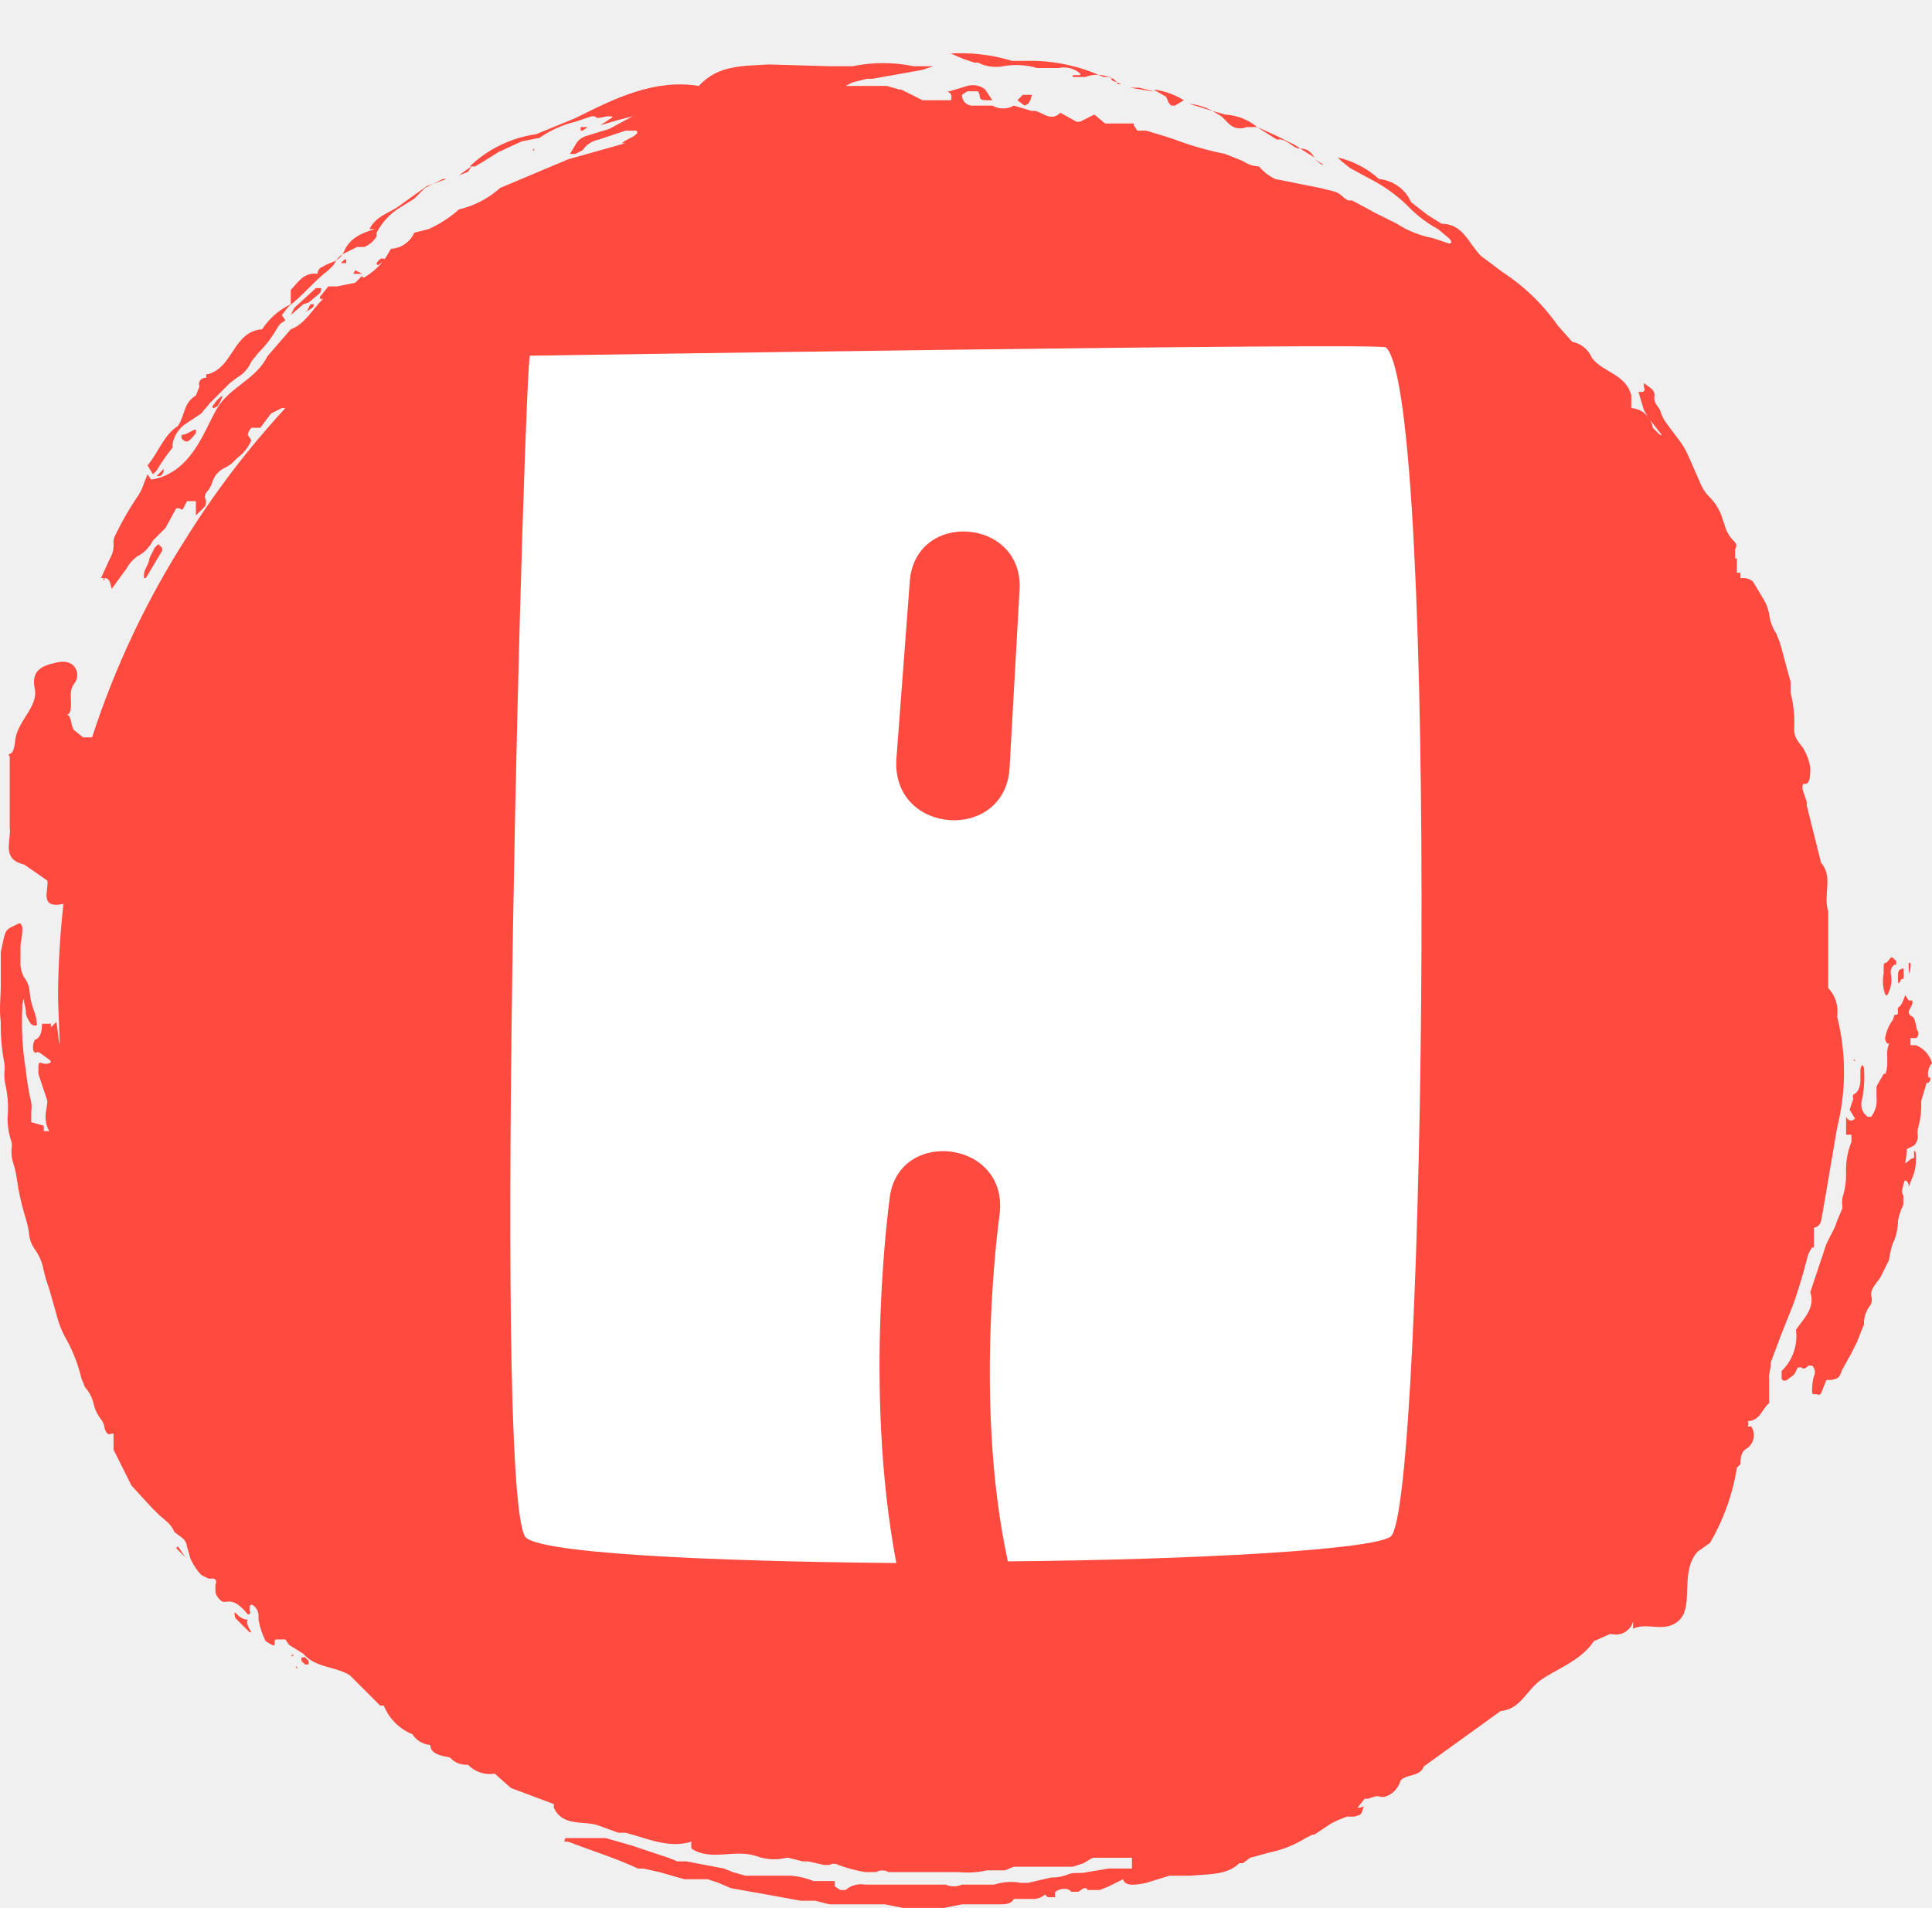
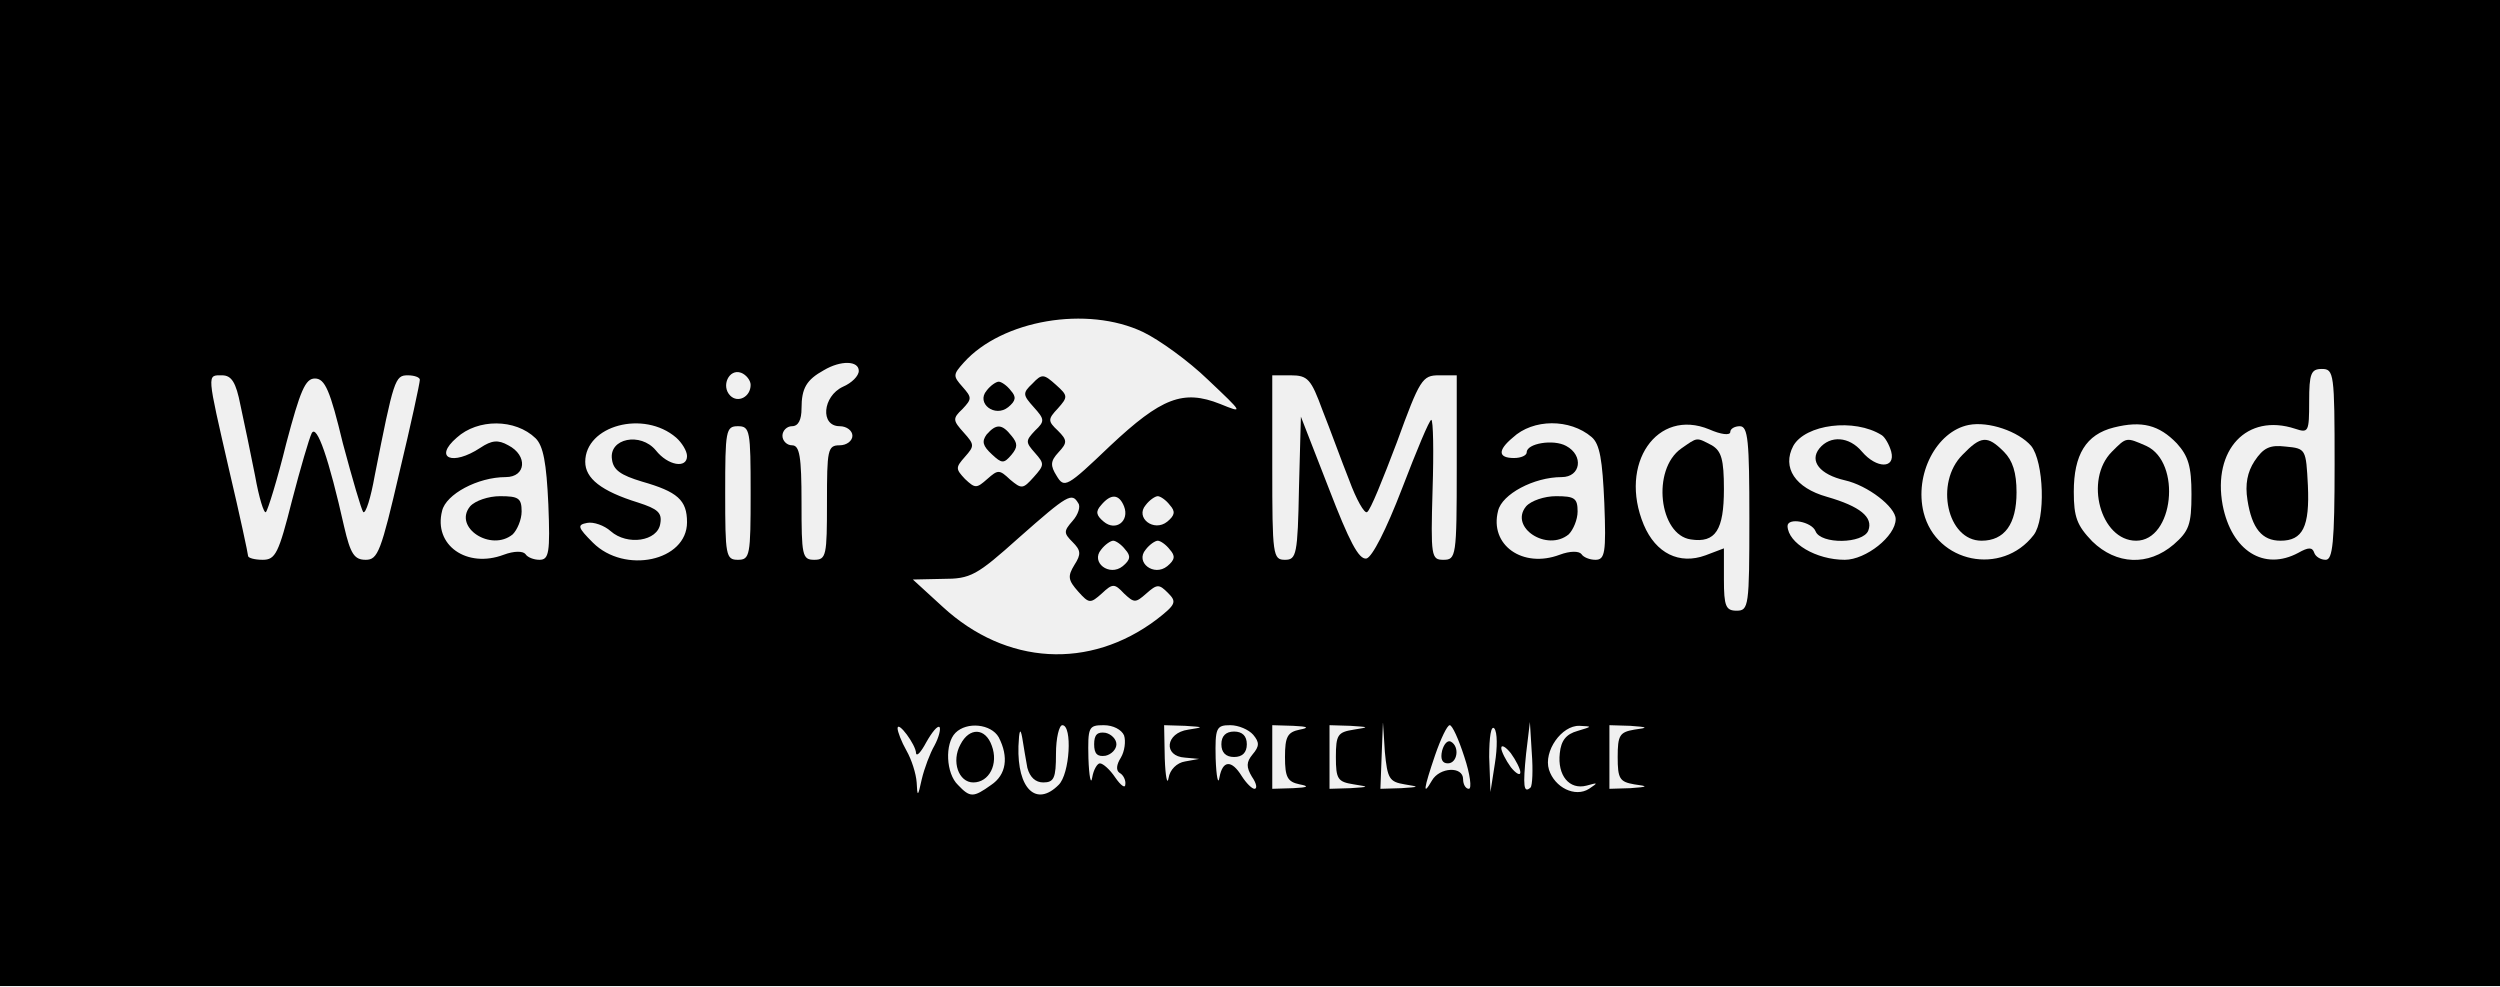
- <svg xmlns="http://www.w3.org/2000/svg" width="308.761" height="304.916" viewBox="0 0 106.008 104.687" class="css-1j8o68f" version="1.1" id="svg23">
-   <defs id="SvgjsDefs2684" />
-   <g id="SvgjsG2685" featurekey="rootContainer" transform="matrix(0.9820593,0,0,0.9820593,-0.05456052,0)" fill="#ff4a3f">
-     <g id="g17">
-       <path d="M19.8 15.3h.5l-.4-.2zm.5.1zm.8-.7c0 .1 0 .1.1.1l.4-.3c-.2-.1-.3-.1-.5.2zm.4-.2zm-4.1 2.3zm-.2.6l.3-.2c.1-.1.1-.2.1-.2h-.2l-.2.4c-.1-.1-.1 0 0 0zm2.2-2.9h-.1l-.2.2h.3zm-2.1 2.4l.6-.5c.1-.1.1-.2.1-.3h-.3l-1.2 1.1-.2.4.7-.6zm-1.1.8z" id="path3" />
-       <path d="M9.7 25v-.2a1.7 1.7 0 0 1 .7-1.1l.9-.6.5-.6.7-.7.4-.4.4-.3a1.9 1.9 0 0 0 .8-.9l.4-.5a5.9 5.9 0 0 0 1-1.3l.2-.3.3-.2-.2-.3.4-.5c.8-.6 1.4-1.4 2.2-2l.3-.3a1.4 1.4 0 0 1 .5-.6l.8-.4h.4a1.4 1.4 0 0 0 .7-.6V13a3.5 3.5 0 0 1 1.3-1.4l.8-.5.2-.2.4-.4 1-.5h.2l-1.1.4-1.4 1c-.6.5-1.4.6-1.8 1.4h.3c-.7.2-1.4.5-1.7 1.2s-.8.6-1.2.9a.4.4 0 0 0-.3.4c-.8-.1-1.1.5-1.5.9v.8a3.9 3.9 0 0 0-1.6 1.4c-1.6.1-1.6 2.1-3 2.5h-.1a.2.2 0 0 0 0 .2c-.3 0-.5.2-.4.5l-.2.5c-.7.4-.6 1.1-1 1.7-.8.5-1.1 1.5-1.7 2.2l.3.5.2-.2a11.6 11.6 0 0 1 .9-1.3zM53.9 3.3l.6.2h.2a2.2 2.2 0 0 0 1.4.2 4.1 4.1 0 0 1 1.9.1h1.2a1.4 1.4 0 0 1 1.2.3.1.1 0 0 1 0 .1H60a.1.1 0 0 0 0 .1h.7a1.8 1.8 0 0 1 1.3 0c.2 0 .1.1.2.2l.5.2h-.2c-.2-.4-.5-.4-.8-.4a9.7 9.7 0 0 0-4.3-.9h-.8A9.8 9.8 0 0 0 53 3h.2zm7.3 3.1zM50.3 4.7zm10.9 1.7h.2-.2zM19 14.7zm32.1-10zm17.6 2.2a.9.9 0 0 0 1 .2h.6a3.1 3.1 0 0 0-1.8-.7l-.7-.2.5.3zm-3.4-1.3c0 .1.1.2.2.3h.2l.5-.3a4.2 4.2 0 0 0-1.7-.6l.7.4zm7.4 2.7l.8.5c-.2-.3-.4-.5-.8-.5z" id="path5" />
-       <path d="M99 76.1l.6-1.6.6-1.5c.2-.5.6-1.8.8-2.6a1.7 1.7 0 0 1 .3-.7h.1v-1.1c.5-.1.4-.6.5-.9l.8-4.7a12.7 12.7 0 0 0 0-6.2 1.9 1.9 0 0 0-.5-1.6v-4.3c-.3-.9.3-1.9-.4-2.7L101 45a.4.4 0 0 0 0-.2l-.2-.6a.5.5 0 0 1 0-.4h.1c.3 0 .3-.5.3-.9a3 3 0 0 0-.4-1.1l-.3-.4a1.1 1.1 0 0 1-.2-.7 6.7 6.7 0 0 0-.2-2v-.6c-.2-.7-.4-1.5-.6-2.2l-.2-.5a2.5 2.5 0 0 1-.4-1.1 2.5 2.5 0 0 0-.3-.8l-.6-1a.8.8 0 0 0-.6-.2h-.1V32h-.2v-.8H97V31a.4.4 0 0 0 0-.1v-.2c.1-.2.1-.3-.1-.5a1.8 1.8 0 0 1-.4-.6l-.2-.6a2.9 2.9 0 0 0-.7-1.2 2.2 2.2 0 0 1-.5-.7l-.7-1.6a4.3 4.3 0 0 0-.6-1l-.6-.8a2.4 2.4 0 0 1-.4-.8l-.2-.3a.6.6 0 0 1-.1-.5.5.5 0 0 0-.2-.4l-.4-.3v.2c.1.2 0 .3-.1.3h-.2l.3 1 .3.5.7.9h-.1l-.2-.2-.2-.2a1.3 1.3 0 0 0-1.2-1.1v-.7c-.3-1.2-1.6-1.3-2.2-2.1a1.5 1.5 0 0 0-1.1-.9l-.8-.9a11.3 11.3 0 0 0-3.1-3l-.8-.6-.4-.3c-.7-.7-1-1.8-2.2-1.8l-.8-.5-.9-.7a2.2 2.2 0 0 0-1.8-1.3 5.1 5.1 0 0 0-2.3-1.2l.2.2.5.4 1.3.7a8.5 8.5 0 0 1 2.1 1.6 6.8 6.8 0 0 0 1.5 1.1l.6.5c.1.1.2.2.1.3H81l-.9-.3a5.6 5.6 0 0 1-2-.8l-1.2-.6-1.3-.7h-.2c-.3-.1-.4-.4-.8-.5l-.8-.2-2.5-.5a2.6 2.6 0 0 1-.9-.7 1.7 1.7 0 0 1-.9-.3l-1-.4a18.1 18.1 0 0 1-2.8-.8l-.6-.2-1-.3h-.5l-.2-.3v-.1h-1.6l-.6-.5-.4.2-.4.2h-.2l-.9-.5c-.6.6-1.1-.2-1.6-.1l-1-.3a1.2 1.2 0 0 1-1.2 0h-1.2a.6.6 0 0 1-.5-.6l.3-.2h.6a.7.7 0 0 1 .1.3c0 .2.2.2.5.2h.2l-.4-.6a1.1 1.1 0 0 0-1-.2l-1 .3H53c.3.2.2.3.2.5h-1.6l-.4-.2-.8-.4h-.1l-.7-.2h-2.3l.4-.2.8-.2h.3l1.7-.3 1.1-.2.6-.2h-1.1a8.4 8.4 0 0 0-3.4 0h-1.3L43 3.6c-1.4.1-2.8 0-3.9 1.2-2.5-.4-4.7.7-6.9 1.8l-2.2.9a6.7 6.7 0 0 0-3.7 1.8h.3l.5-.3.8-.5 1.3-.6 1-.2a6 6 0 0 1 2-.9l.9-.3h.2c.1.2.5 0 .7 0h.2c.1 0 .1.1 0 .1l-.6.4 1-.3.8-.2-1.3.7-1.3.4a1 1 0 0 0-.6.5l-.3.5h.3l.4-.2a1.4 1.4 0 0 1 .9-.6l1.5-.5h.5a.1.1 0 0 1 .1.2c-.2.2-.6.3-.8.5h.2l-3.2.9-3.8 1.6a5.2 5.2 0 0 1-2.3 1.2 6.6 6.6 0 0 1-1.7 1.1l-.8.2a1.5 1.5 0 0 1-1.3.9l-.3.5a3.7 3.7 0 0 1-1.2 1.1h-.1v-.1l-.2.2-.2.2-1 .2h-.5l-.4.5c-.1.1-.1.2 0 .2h.1c-.6.6-1 1.4-1.8 1.7L15 19.9c-.6 1.2-1.8 1.6-2.6 2.6s-1.4 3.9-3.9 4.3l-.2-.3-.2.5a2.7 2.7 0 0 1-.4.8 16.9 16.9 0 0 0-1.2 2.1.8.8 0 0 0-.1.5 1.4 1.4 0 0 1-.2.8l-.5 1.1h.2c.3 0 .3.3.4.6l.8-1.1a2.2 2.2 0 0 1 .6-.7 2 2 0 0 0 .9-.9l.3-.3.4-.4.6-1.1h.2c.1.1.1.1.2 0l.2-.4h.5v.8l.5-.5a.5.5 0 0 0 0-.5.4.4 0 0 1 .1-.3 1.5 1.5 0 0 0 .3-.5 1.3 1.3 0 0 1 .8-.9l.3-.2.3-.3a2.4 2.4 0 0 0 .8-1l-.2-.3c0-.1.1-.3.2-.4h.5l.6-.8.6-.3h.2a48.8 48.8 0 0 0-5.5 7.2h-.1.1a48.4 48.4 0 0 0-5.3 11.2h-.5l-.5-.4c-.2-.2-.1-.7-.4-.9h.1c.3-.5-.1-1.2.3-1.7s.1-1.4-.9-1.2-1.5.5-1.3 1.5-1 1.8-1.1 2.9-.5.5-.3.9v3.9c.1.8-.5 1.8.8 2.1l1.3.9c.1.5-.5 1.6.9 1.3a49.2 49.2 0 0 0-.3 5c0 1.1.1 2.2.1 3.3v-.4c-.1-.4-.1-.8-.2-1.3l-.3.3v-.2h-.5c0 .5-.1.8-.4.9a.9.9 0 0 0-.1.5c0 .1.1.3.2.2s.4.2.7.4-.2.3-.4.2-.2.1-.2.3v.3l.5 1.5c0 .3-.1.6-.1.9a1.7 1.7 0 0 0 .2.8h-.3v-.3l-.7-.2v-.6a1.5 1.5 0 0 0 0-.5 14.6 14.6 0 0 1-.3-1.8 16.6 16.6 0 0 1-.2-3.5.9.9 0 0 1 .1-.5v.2a2.9 2.9 0 0 1 .1.5.8.8 0 0 0 .1.4c.1.2.2.4.4.4s.1-.1.1-.2a2.1 2.1 0 0 0-.1-.5 4.2 4.2 0 0 1-.3-1.3 1.5 1.5 0 0 0-.3-.7 1.6 1.6 0 0 1-.2-.9v-.8c0-.3.1-.6.1-.9a.5.5 0 0 0-.1-.4h-.1c-.8.4-.7.2-1 1.6V55c0 .7-.1 1.4 0 2.1a10.8 10.8 0 0 0 .2 2.3 1.8 1.8 0 0 1 0 .5 3.1 3.1 0 0 0 .1.9 5.9 5.9 0 0 1 .1 1.3 3.9 3.9 0 0 0 .2 1.7 1.2 1.2 0 0 1 0 .4 2.1 2.1 0 0 0 .1.8 4.9 4.9 0 0 1 .2.9 14 14 0 0 0 .5 2.2 5 5 0 0 1 .2 1 1.7 1.7 0 0 0 .3.7 2.9 2.9 0 0 1 .5 1.2 8.5 8.5 0 0 0 .3 1l.4 1.4a5.4 5.4 0 0 0 .6 1.5 8.5 8.5 0 0 1 .8 2.1l.2.5a2.1 2.1 0 0 1 .5 1 2.1 2.1 0 0 0 .4.8 1 1 0 0 1 .2.5c.1.3.2.4.4.3h.1v.9l.5 1 .5 1 1.1 1.2.4.4c.3.3.7.5.9 1l.4.3a.7.7 0 0 1 .3.5l.2.7a3.3 3.3 0 0 0 .6.9l.4.2h.3a.2.2 0 0 1 .1.3 2.5 2.5 0 0 0 0 .5.9.9 0 0 0 .4.5h.2c.4-.1.8.2 1.2.7h.1c0-.1.1-.1 0-.2v-.2c0-.1.1-.2.2-.1a.7.7 0 0 1 .3.6v.2a4.3 4.3 0 0 0 .4 1.2c.5.3.5.3.5.1s0-.2.2-.2h.4l.2.3.8.5c.7.8 1.8.7 2.6 1.2l1.7 1.7h.2a2.9 2.9 0 0 0 1.6 1.6 1.3 1.3 0 0 0 1 .6c0 .5.6.6 1.1.7a1.2 1.2 0 0 0 .8.4h.2a1.7 1.7 0 0 0 1.5.5l.9.8 2.4.9v.2c.5 1.1 1.7.7 2.5 1l1.1.4h.4c1.2.3 2.4.9 3.7.5a.7.7 0 0 0 0 .4c1.1.7 2.4 0 3.6.4a2.9 2.9 0 0 0 1.7.1h.1l.8.2h.3l.9.2h.3a.5.5 0 0 1 .5 0 7.9 7.9 0 0 0 1.5.4h.6a.7.7 0 0 1 .7 0h3.9a5 5 0 0 0 1.6-.1h1l.5-.2H60l.6-.2.5-.3h2.2v.6H62l-1.2.2c-.4.1-.7 0-1 .1a2.4 2.4 0 0 1-1 .2l-1.3.3h-.4a3.1 3.1 0 0 0-1.5.1h-1.8a1.1 1.1 0 0 1-.9 0h-4.5a1.3 1.3 0 0 0-1.1.3H47l-.3-.2v-.3h-1.2a4.1 4.1 0 0 0-1.3-.3h-2.5l-.7-.2-.5-.2-2.1-.4h-.5l-.5-.2-2.1-.7-1.4-.4h-2.2c-.1 0-.1.1-.1.2h.2c1.3.5 2.6.9 3.9 1.5h.3l.9.2 1.4.4h1.3l.6.2.7.3 1.7.3 1.1.2 1.1.2h.8l.8.2h3.1l1 .2h2.3l1-.2H56c.4 0 .6-.1.7-.3h1a1 1 0 0 0 .8-.3c-.1.1 0 .1.1.2h.4v-.2c0-.1 0-.1.2-.2s.6-.1.7.1h.4l.3-.2c.2 0 .2 0 .2.1h.7l.5-.2.8-.4c.1.3.4.4 1.3.2l1.3-.4h1.2c.9-.1 2 0 2.7-.7h.2l.4-.3 1.1-.3a6.1 6.1 0 0 0 2-.8l.4-.2h.1l.9-.6.4-.2.5-.2h.4c.4-.1.4-.1.5-.4s0-.1-.2-.1h-.1l.4-.5h.2c.3-.1.5-.2.7-.1h.2a1.3 1.3 0 0 0 .9-.9c.3-.4 1.1-.2 1.3-.8l4.3-3.1c1.1-.1 1.4-1.1 2.2-1.7s2.3-1.1 3-2.2l.9-.4h.1a1 1 0 0 0 1.2-.7v.4c.8-.4 1.8.3 2.6-.5s0-2.7 1-3.8l.7-.5a12.1 12.1 0 0 0 1.5-4.2l.2-.2c0-.3 0-.7.4-.9a.9.9 0 0 0 .2-1.2h-.2a.3.3 0 0 0 0-.3c.7 0 .8-.7 1.2-1V77a.5.5 0 0 1 0-.2 3.8 3.8 0 0 0 .1-.7zM5.9 32.2z" id="path7" />
-       <path d="M26.4 9.3l-.3.2-.4.3.5-.2zm6.1-2h.1l.3-.2h-.4zm-2.6 1l-.1.1h.1v-.1zm-1.5 1.4zm1.3-.2zm-6.3 3.1zM9.2 26.2l-.4.4H9a.4.4 0 0 0 .2-.4zm3-3.5a2.1 2.1 0 0 0 .3-.6 1.5 1.5 0 0 0-.5.5c-.1.1-.1.2 0 .2zM11 24.2V24c-.2 0-.5.3-.8.3v.2c.3.3.4.2.8-.3zm3 66.2zM73.9 9.2h.1l-.5-.3zm-2.5-1.4c.5-.1.8.4 1.2.5h.1l-.3-.2-1-.5-1.1-.5.3.2zM52.8 3.1zm11.7 2h-.1l-1.2-.2h.5zm2 .7l1.3.4a3.3 3.3 0 0 0-1.3-.4zm-9 0a1 1 0 0 0 .2-.5h-.5l-.3.3.4.3zm9 1.6zM49.9 4.2zm2.9.7zM48.5 4zm13.8 2.1a.5.5 0 0 0 0 .1zm44.8 52.3h-.3V58h.3c.1 0 .2-.3.1-.4s-.1-.7-.3-.8a.3.3 0 0 1-.2-.3l.2-.4a.4.4 0 0 0 0-.2h-.2l-.2-.3c-.1.3-.2.6-.4.7a.5.5 0 0 0 0 .2c0 .1 0 .2-.1.2h-.1a1.1 1.1 0 0 1-.1.3 2.3 2.3 0 0 0-.4.9.4.4 0 0 0 .1.4h.1a1.7 1.7 0 0 0-.1.8v.4a1.8 1.8 0 0 1-.1.5h-.1l-.4.7v.6a1.5 1.5 0 0 1-.3 1.1h-.2l-.2-.2a.9.9 0 0 1-.1-.8 6.5 6.5 0 0 0 .1-1.7c0-.1-.1-.2-.1-.2a.5.5 0 0 0-.1.3v.6c0 .2-.1.6-.3.7s-.1.2-.1.3l-.2.6.3.5c-.2.2-.4.1-.5-.1v1h.3v.4a4.2 4.2 0 0 0-.3 1.4 3.3 3.3 0 0 0 0 .4 4 4 0 0 1-.2 1.3 2 2 0 0 0 0 .6l-.3.7a3.2 3.2 0 0 1-.3.7l-.3.6-.9 2.7c.3.9-.4 1.5-.8 2.1a2.7 2.7 0 0 1-.8 2.3v.4c0 .1.1.2.3.1l.4-.3.2-.4h.2c.1.1.2.1.4-.1h.2a.5.5 0 0 1 .1.6 2.9 2.9 0 0 0-.1.8c0 .1 0 .2.1.2h.2c.1.1.2 0 .3-.3l.2-.5h.3c.4-.1.4-.1.6-.6l.5-.9.3-.6.4-1a1.6 1.6 0 0 1 .3-1 .6.6 0 0 0 .1-.6c0-.2 0-.3.2-.6l.3-.4.5-1a4.7 4.7 0 0 1 .2-.9 3 3 0 0 0 .3-1.3 3.8 3.8 0 0 1 .3-.9v-.5c-.1-.2-.1-.2 0-.6s.1-.2.2-.2a.4.4 0 0 1 .1.3l.2-.5a2.3 2.3 0 0 0 .2-.9v-.3c0-.1 0-.3-.1-.3v.4c-.2 0-.3.2-.5.3a6.4 6.4 0 0 0 .1-.8l.4-.2a.7.7 0 0 0 .2-.6 1.4 1.4 0 0 1 0-.3 4.8 4.8 0 0 0 .2-1.4v-.2l.3-1h.1a.3.3 0 0 0 .1-.3h-.1a.9.9 0 0 1 .2-.8 1.5 1.5 0 0 0-.9-1zm-1.2 7.8zm-.2-9.9zm0 0zM9.1 30.8a.3.3 0 0 0 0-.2l-.2-.2-.2.2-.3.6c0 .3-.3.6-.3.9v.2h.1zm96.3 24.8h.1a1.7 1.7 0 0 0 .2-1.2.5.5 0 0 1 .2-.5h.1v-.2l-.2-.2h-.1c-.1.1-.2.3-.3.3s-.1.1-.1.3v.3a2.2 2.2 0 0 0 .1 1.2zM13.2 90.1c-.1 0 0 .2 0 .3l.8.8h.1c-.2-.3-.3-.6-.2-.7a.9.9 0 0 1-.5-.2zm.8.3zm92.3-35.7h.1a2 2 0 0 0 0-.6c-.3.1-.3.1-.3.6s.1.1.2 0z" id="path9" />
-       <path d="M106.7 62a.6.6 0 0 0 .1-.5c0-.1-.1-.2-.1-.1h-.2v.2c0 .4.1.5.2.4zm.1-8.2h-.1v.6a1 1 0 0 0 .1-.6zM17.1 92.6h-.2v.2l.2.2h.2v-.2zm86.6-33.3c0-.1 0-.1-.1-.1zM9.9 86.5l.5.5-.4-.6z" id="path11" />
-       <circle cx="10.5" cy="87.1" transform="rotate(-24.8 10.4 87.159)" id="circle13" />
-       <path d="M9.7 30.1h-.1v.2-.2h.1zm83.2-6.6l-.2-.3h-.1zm-14.7 77.1zM5.9 32.2zm-.1.2a.3.3 0 0 0 .1-.2v.2zm1.9-4.9zM61.5 2.4zm42.8 58.2v.1-.1zM16.4 92.5h-.1c.1.1.2 0 .1-.1zm.2.7h.1l-.1-.1v.1zm73.9-71.3zm15.2 34.4zM14.6 91.7zm92.1-37zm-.8 11.4zM34.6 0z" id="path15" />
-     </g>
-   </g>
-   <g id="SvgjsG2686" featurekey="nameFeature-0" transform="matrix(2.284354,0,0,2.284354,27.98006,-5.60952)" fill="#ffffff">
-     <path d="M9.6 16.48 l-0.32 4.24 c-0.08 1.8 2.6 1.96 2.72 0.2 l0.24 -4.28 c0.12 -1.76 -2.56 -1.96 -2.64 -0.16 z M0.48 11 l0 0 c0.04 0 20.48 -0.32 20.56 -0.2 c1.28 1.12 0.96 27.8 0.12 28.56 c-0.4 0.32 -4.64 0.56 -9.2 0.6 c-0.84 -3.84 -0.2 -8.32 -0.2 -8.32 c0.24 -1.8 -2.44 -2.12 -2.64 -0.4 c0 0.04 -0.64 4.52 0.16 8.76 c-4.56 -0.04 -8.68 -0.24 -8.92 -0.64 c-0.8 -1.44 0 -28.28 0.12 -28.36 z" id="path20" />
+ <svg xmlns="http://www.w3.org/2000/svg" version="1.0" width="393pt" height="155pt" viewBox="0 0 393 155" preserveAspectRatio="xMidYMid meet">
+   <g transform="translate(0,155) scale(0.1,-0.1)" fill="#000000" stroke="none">
+     <path d="M0 775 l0 -775 1965 0 1965 0 0 775 0 775 -1965 0 -1965 0 0 -775z m1797 253 c25 -12 71 -45 102 -75 56 -53 56 -53 19 -38 -58 23 -92 10 -173 -66 -68 -65 -72 -67 -84 -47 -10 16 -10 23 3 37 14 15 14 19 -1 34 -16 15 -16 18 0 35 16 18 16 20 -3 37 -19 17 -22 18 -37 2 -16 -15 -15 -18 2 -37 17 -19 18 -22 2 -37 -15 -16 -15 -18 0 -35 15 -17 15 -19 -2 -38 -17 -19 -19 -19 -37 -4 -17 16 -19 16 -36 1 -17 -15 -19 -15 -35 0 -15 16 -15 18 0 35 15 17 15 19 -2 38 -17 19 -18 22 -2 37 15 16 15 18 0 35 -15 17 -15 19 2 38 60 67 194 90 282 48z m-447 -61 c0 -8 -11 -19 -25 -25 -32 -15 -36 -62 -5 -62 11 0 20 -7 20 -15 0 -8 -9 -15 -20 -15 -19 0 -20 -7 -20 -90 0 -83 -1 -90 -20 -90 -19 0 -20 7 -20 90 0 73 -3 90 -15 90 -8 0 -15 7 -15 15 0 8 7 15 15 15 10 0 15 10 15 28 0 32 8 45 35 60 27 16 55 15 55 -1z m-170 -22 c0 -19 -20 -29 -32 -17 -15 15 -2 43 17 36 8 -3 15 -12 15 -19z m2490 -125 c0 -123 -3 -150 -14 -150 -8 0 -16 5 -18 11 -3 9 -9 9 -25 0 -54 -29 -105 3 -119 75 -16 87 38 145 114 120 21 -7 22 -5 22 43 0 44 3 51 20 51 19 0 20 -7 20 -150z m-3292 93 c6 -27 16 -76 23 -111 6 -34 14 -60 17 -57 3 3 18 51 32 108 22 83 30 102 45 102 16 0 24 -19 44 -102 15 -56 29 -104 32 -108 4 -3 12 23 18 57 30 152 32 158 52 158 10 0 19 -3 19 -7 0 -5 -14 -70 -32 -145 -29 -125 -34 -138 -53 -138 -18 0 -24 9 -34 52 -24 107 -43 162 -51 147 -4 -8 -18 -56 -31 -106 -21 -83 -26 -93 -46 -93 -13 0 -23 3 -23 6 0 3 -13 64 -30 136 -35 153 -35 148 -11 148 15 0 22 -11 29 -47z m1701 -8 c12 -30 30 -80 42 -110 11 -30 24 -53 28 -50 5 2 25 52 47 110 36 99 40 105 66 105 l28 0 0 -145 c0 -140 -1 -145 -21 -145 -19 0 -20 5 -17 110 2 61 1 110 -2 110 -3 0 -23 -48 -46 -108 -25 -65 -47 -108 -56 -110 -12 -2 -27 27 -59 110 l-44 113 -3 -112 c-2 -105 -4 -113 -22 -113 -19 0 -20 7 -20 145 l0 145 29 0 c27 0 32 -6 50 -55z m-1237 -44 c12 -12 17 -38 20 -104 3 -76 1 -87 -14 -87 -9 0 -19 4 -22 9 -4 5 -18 5 -34 -1 -58 -22 -111 15 -97 69 6 26 56 53 100 53 32 0 35 34 4 50 -16 9 -26 8 -44 -4 -44 -29 -74 -16 -37 16 33 30 92 30 124 -1z m221 1 c9 -8 17 -21 17 -29 0 -20 -30 -15 -49 9 -24 29 -74 19 -69 -14 2 -17 14 -25 47 -35 56 -16 71 -29 71 -64 0 -61 -98 -82 -148 -32 -24 24 -25 28 -9 31 10 2 27 -4 37 -13 26 -23 74 -16 78 12 3 17 -4 23 -35 33 -58 18 -83 38 -83 64 0 57 92 82 143 38z m1439 1 c13 -11 17 -36 20 -104 3 -78 1 -89 -14 -89 -9 0 -19 4 -22 9 -4 5 -18 5 -34 -1 -58 -22 -111 15 -97 69 6 26 56 53 100 53 30 0 35 34 7 49 -20 11 -62 4 -62 -10 0 -5 -9 -9 -20 -9 -25 0 -26 12 -2 32 32 30 90 30 124 1z m218 8 c0 5 7 9 15 9 13 0 15 -23 15 -145 0 -138 -1 -145 -20 -145 -17 0 -20 7 -20 49 l0 49 -29 -11 c-41 -15 -78 3 -97 48 -40 96 21 184 103 150 18 -8 33 -10 33 -4z m238 -5 c5 -3 12 -15 15 -26 7 -27 -23 -27 -46 0 -20 24 -50 26 -67 5 -16 -20 1 -41 40 -50 36 -8 80 -42 80 -61 0 -27 -47 -64 -80 -64 -45 0 -89 26 -90 53 0 14 38 7 44 -8 8 -21 75 -20 83 1 8 21 -13 38 -65 53 -50 14 -71 46 -53 80 19 34 96 44 139 17z m235 -17 c20 -25 23 -115 4 -140 -50 -65 -153 -44 -173 35 -15 60 20 128 71 138 31 6 78 -10 98 -33z m229 4 c18 -20 23 -36 23 -80 0 -48 -4 -58 -28 -79 -40 -34 -90 -32 -128 5 -24 25 -29 38 -29 78 0 58 19 90 63 101 44 11 71 4 99 -25z m-2242 -78 c0 -98 -1 -105 -20 -105 -19 0 -20 7 -20 105 0 98 1 105 20 105 19 0 20 -7 20 -105z m515 -16 c4 -5 0 -18 -9 -28 -14 -16 -14 -19 0 -33 13 -13 14 -19 3 -36 -11 -18 -10 -24 6 -42 17 -19 19 -19 37 -3 17 16 20 16 35 0 16 -15 18 -15 35 0 17 15 20 15 34 1 14 -14 13 -18 -18 -42 -105 -79 -236 -72 -336 20 l-47 43 47 1 c44 0 53 5 120 65 77 68 83 71 93 54z m72 -5 c9 -23 -13 -40 -32 -24 -12 10 -13 16 -4 26 15 18 28 18 36 -2z m72 2 c9 -10 8 -16 -4 -26 -21 -17 -51 6 -34 26 6 8 15 14 19 14 4 0 13 -6 19 -14z m-70 -70 c9 -10 8 -16 -4 -26 -21 -17 -51 6 -34 26 6 8 15 14 19 14 4 0 13 -6 19 -14z m70 0 c9 -10 8 -16 -4 -26 -21 -17 -51 6 -34 26 6 8 15 14 19 14 4 0 13 -6 19 -14z m-399 -320 c1 -6 8 2 16 17 9 16 18 27 21 24 2 -3 -1 -16 -8 -29 -7 -12 -16 -36 -20 -53 -6 -28 -7 -28 -8 -5 -1 14 -8 36 -16 50 -8 14 -14 30 -14 35 0 13 29 -26 29 -39z m130 25 c16 -31 12 -59 -12 -75 -28 -20 -33 -20 -52 0 -19 18 -21 65 -4 82 18 18 56 14 68 -7z m45 -48 c4 -15 13 -23 25 -23 17 0 20 7 20 45 0 25 5 45 10 45 16 0 12 -77 -6 -94 -35 -35 -65 -6 -63 61 1 25 3 30 6 13 2 -14 6 -35 8 -47z m152 51 c3 -9 1 -25 -5 -35 -7 -11 -8 -20 -2 -24 6 -3 10 -12 9 -18 0 -7 -7 -2 -16 11 -8 12 -19 22 -24 22 -4 0 -10 -10 -12 -22 -2 -13 -5 1 -6 30 -1 49 0 52 24 52 15 0 28 -7 32 -16z m101 9 c-36 -5 -40 -42 -5 -44 l22 -2 -22 -4 c-13 -2 -24 -13 -26 -26 -2 -12 -5 2 -6 31 l-1 52 33 -1 c30 -2 30 -2 5 -6z m102 -8 c10 -12 10 -18 -1 -31 -10 -12 -10 -20 -1 -35 7 -10 9 -19 4 -19 -4 0 -13 9 -20 20 -16 26 -30 25 -35 -2 -2 -13 -5 1 -6 30 -1 48 1 52 23 52 13 0 29 -7 36 -15z m73 8 c-19 -4 -23 -11 -23 -43 0 -32 4 -39 23 -43 16 -3 13 -5 -10 -6 l-33 -1 0 50 0 50 33 -1 c23 -1 26 -3 10 -6z m85 0 c-25 -4 -28 -8 -28 -43 0 -35 3 -39 28 -43 25 -4 25 -4 -5 -6 l-33 -1 0 50 0 50 33 -1 c30 -2 30 -2 5 -6z m80 -86 c24 -4 24 -4 -5 -6 l-33 -1 2 53 2 52 3 -47 c4 -42 7 -47 31 -51z m94 43 c9 -27 12 -50 7 -50 -5 0 -9 7 -9 15 0 21 -37 19 -49 -2 -15 -26 -13 -13 5 40 9 26 19 47 23 47 4 0 14 -22 23 -50z m48 -10 l-7 -45 -2 55 c0 32 3 50 8 45 5 -6 5 -30 1 -55z m56 -38 c-11 -10 -12 3 -7 53 l6 50 3 -49 c2 -26 1 -51 -2 -54z m74 89 c-18 -5 -26 -15 -28 -35 -4 -35 15 -58 42 -51 18 5 19 5 4 -5 -22 -14 -54 2 -63 30 -9 29 20 70 48 69 21 -1 20 -1 -3 -8z m89 2 c-23 -4 -26 -9 -26 -43 0 -34 3 -39 26 -43 23 -3 22 -4 -6 -6 l-33 -1 0 50 0 50 33 -1 c28 -2 29 -3 6 -6z m-179 -67 c0 -6 -7 -2 -15 8 -8 11 -15 25 -15 30 0 6 7 2 15 -8 8 -11 15 -25 15 -30z" />
+     <path d="M1551 936 c-17 -20 13 -43 34 -26 12 10 13 16 4 26 -6 8 -15 14 -19 14 -4 0 -13 -6 -19 -14z" />
+     <path d="M1551 867 c-8 -11 -6 -18 8 -31 16 -15 19 -15 31 -1 10 12 10 18 0 30 -15 19 -24 19 -39 2z" />
+     <path d="M3544 825 c-11 -17 -15 -36 -11 -61 7 -45 23 -64 52 -64 35 0 46 22 43 87 -3 57 -3 58 -35 61 -25 3 -35 -2 -49 -23z" />
+     <path d="M739 754 c-27 -33 33 -72 67 -44 7 7 14 23 14 36 0 21 -5 24 -34 24 -18 0 -39 -7 -47 -16z" />
+     <path d="M2399 754 c-27 -33 33 -72 67 -44 7 7 14 23 14 36 0 21 -5 24 -34 24 -18 0 -39 -7 -47 -16z" />
+     <path d="M2643 845 c-47 -33 -35 -136 15 -143 39 -6 52 15 52 79 0 47 -4 60 -19 69 -25 13 -22 13 -48 -5z" />
+     <path d="M3085 835 c-44 -44 -24 -135 30 -135 36 0 55 26 55 76 0 31 -6 50 -20 64 -26 26 -36 25 -65 -5z" />
+     <path d="M3320 840 c-44 -44 -18 -140 38 -140 59 0 72 123 16 149 -32 14 -31 14 -54 -9z" />
+     <path d="M1510 380 c-15 -27 -3 -60 20 -60 25 0 40 29 29 58 -10 28 -35 29 -49 2z" />
+     <path d="M1720 380 c0 -15 5 -20 18 -18 9 2 17 10 17 18 0 8 -8 16 -17 18 -13 2 -18 -3 -18 -18z" />
+     <path d="M1920 380 c0 -13 7 -20 20 -20 13 0 20 7 20 20 0 13 -7 20 -20 20 -13 0 -20 -7 -20 -20z" />
+     <path d="M2267 370 c-3 -13 0 -20 9 -20 15 0 19 26 5 34 -5 3 -11 -3 -14 -14z" />
  </g>
</svg>
